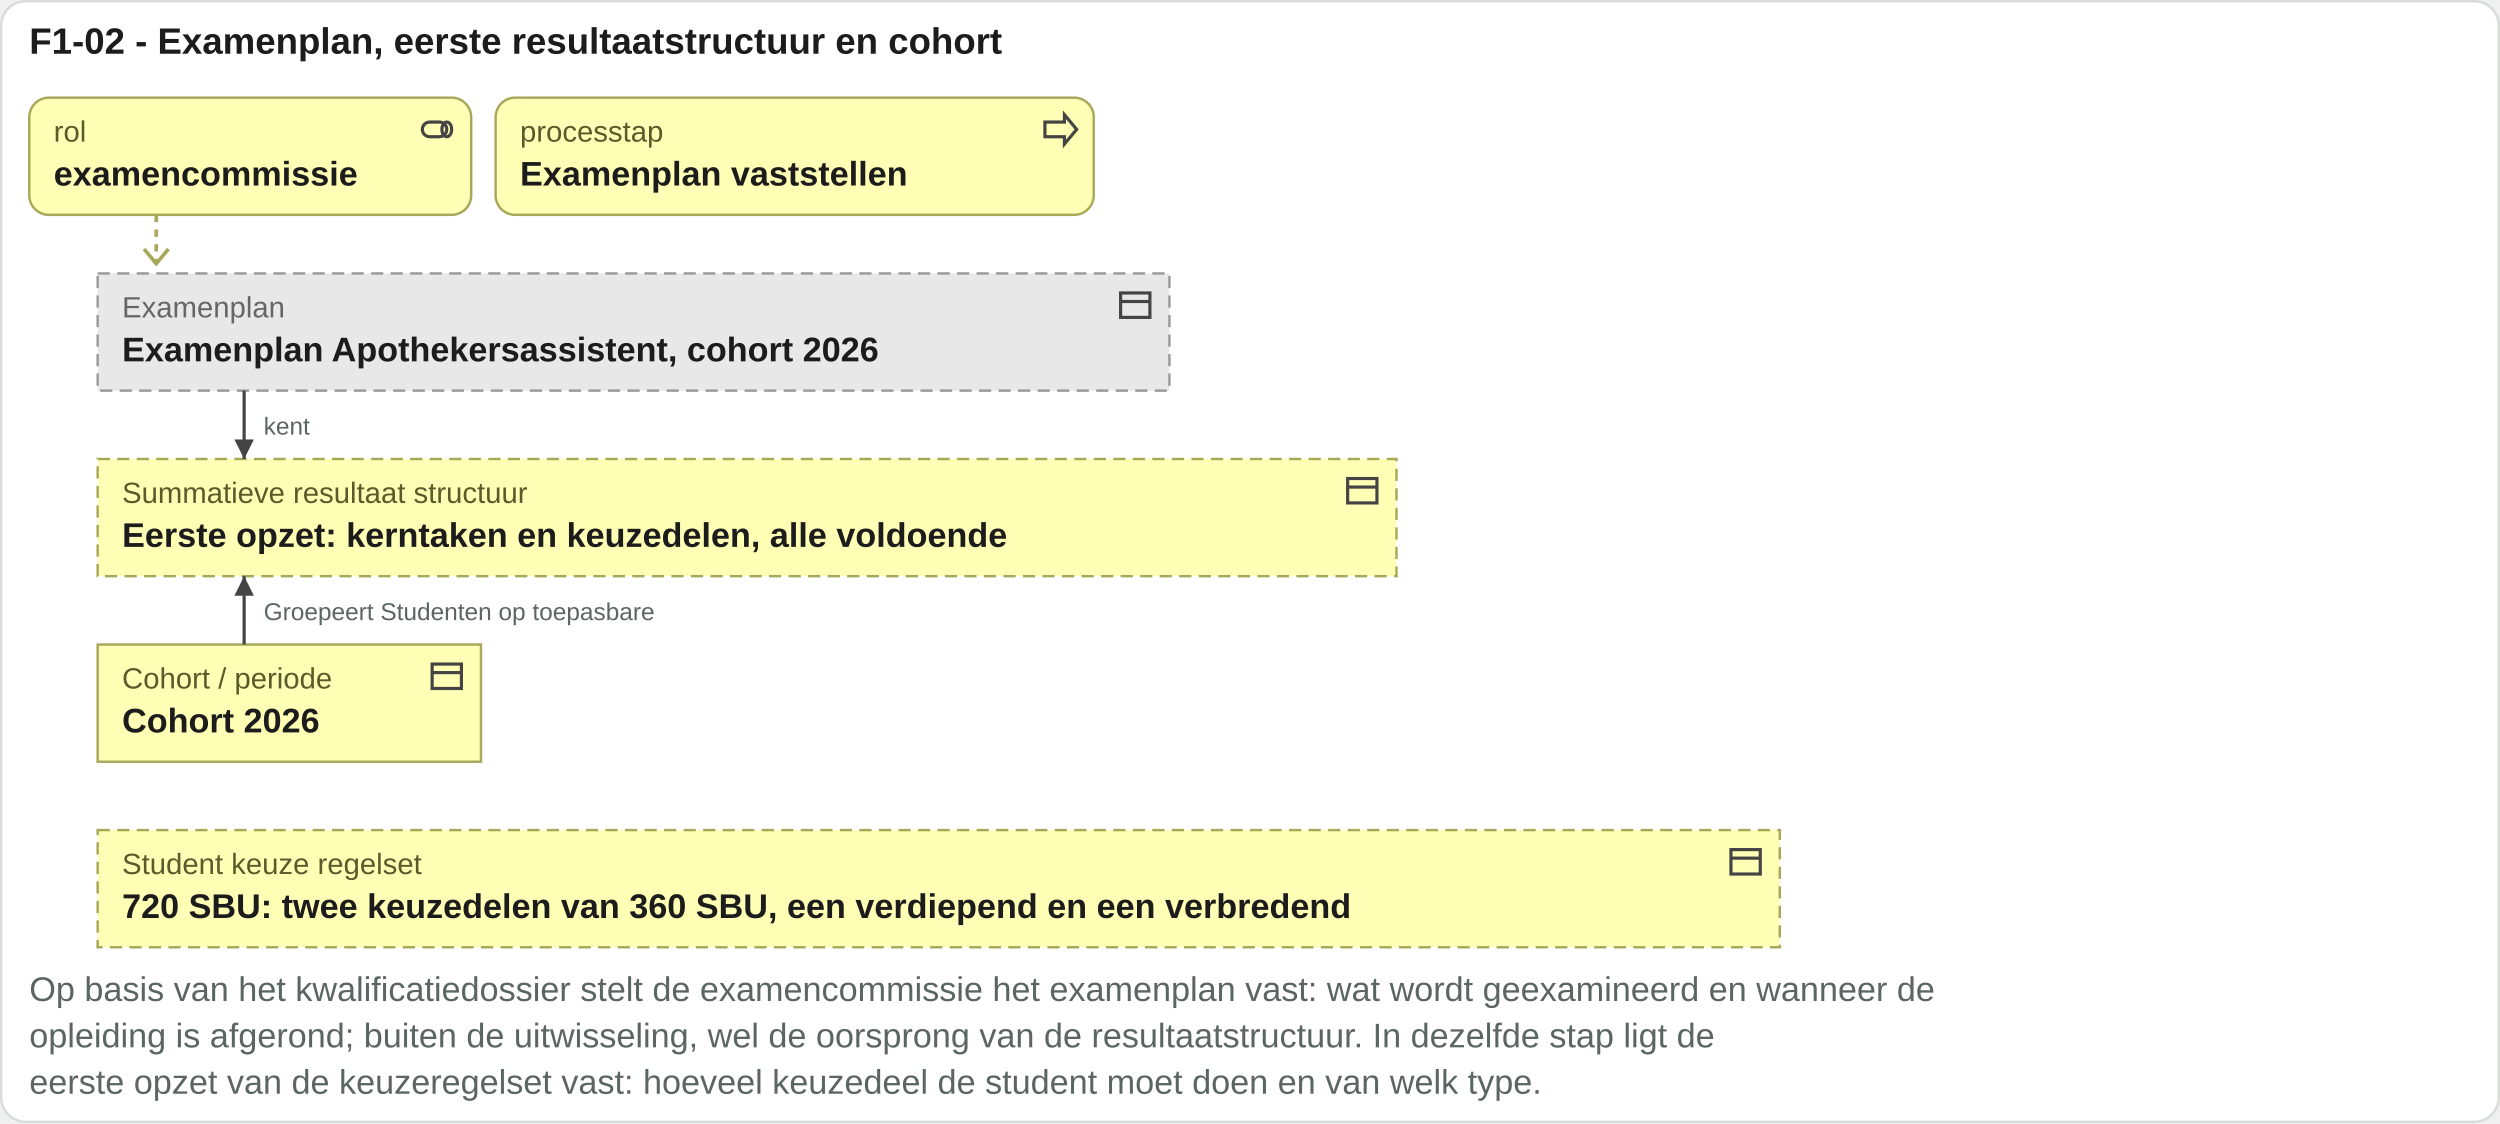
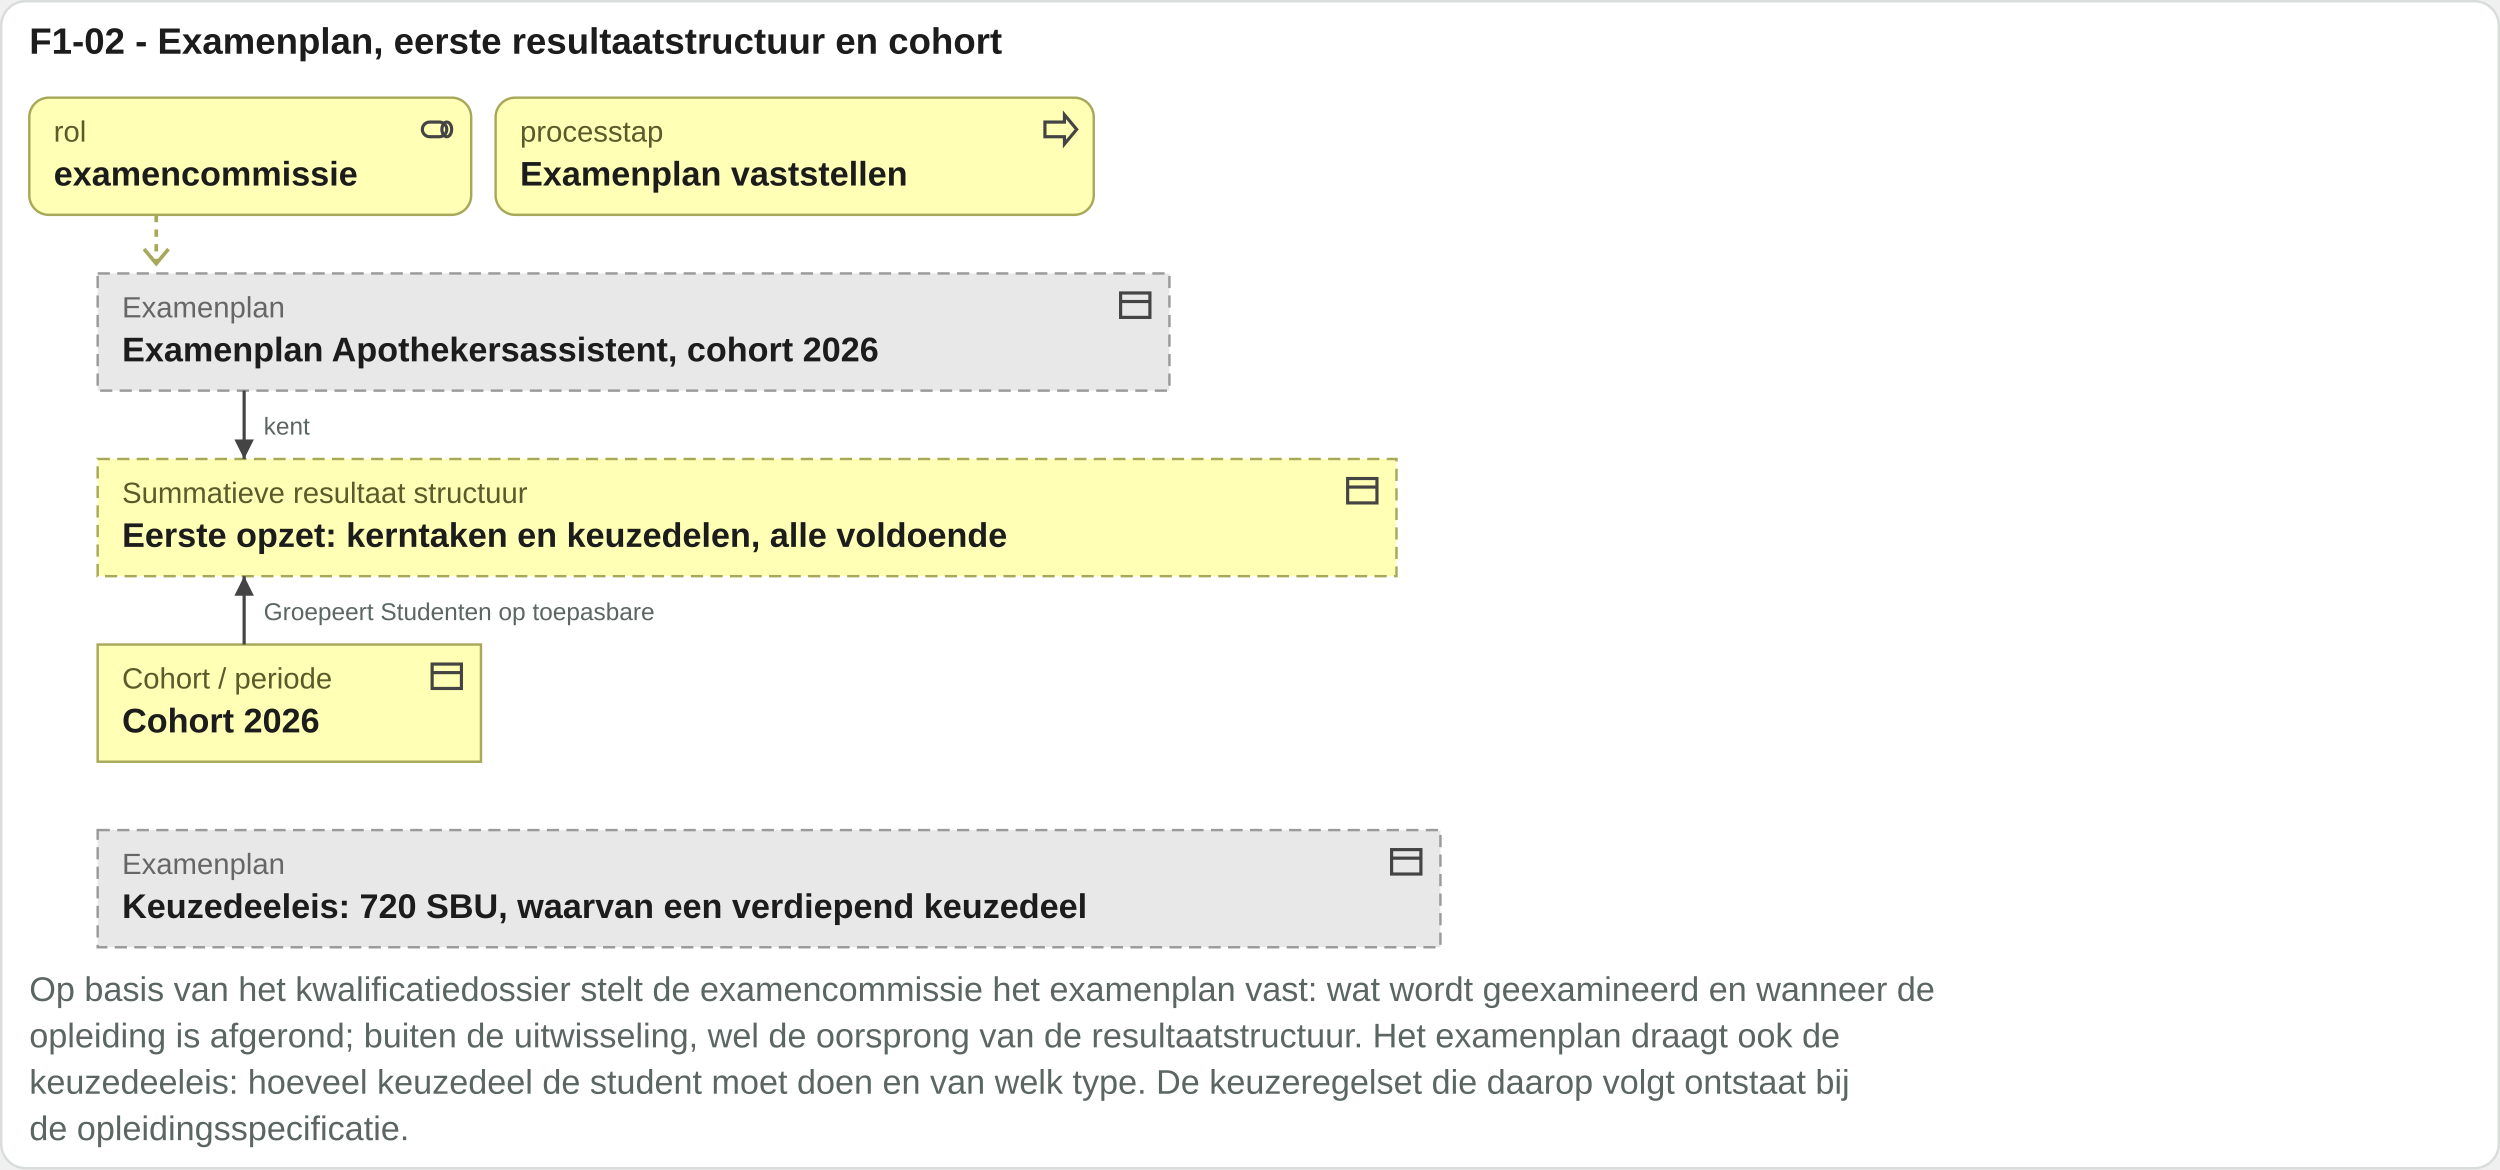
- <svg xmlns="http://www.w3.org/2000/svg" viewBox="0 0 1024 460" width="1024" height="460">
-   <rect x="0.5" y="0.5" width="1023" height="459" rx="10" fill="#ffffff" stroke="#d8ddda" />
+ <svg xmlns="http://www.w3.org/2000/svg" viewBox="0 0 1024 479" width="1024" height="479">
+   <rect x="0.5" y="0.5" width="1023" height="478" rx="10" fill="#ffffff" stroke="#d8ddda" />
  <text x="12" y="22" font-family="Arial, Helvetica, sans-serif" font-size="15" font-weight="bold" fill="#1c1c1c" text-anchor="start">F1-02 - Examenplan, eerste resultaatstructuur en cohort</text>
  <rect x="12" y="40" width="181" height="48" rx="8" fill="#ffffb5" stroke="#a8a85a" />
  <g transform="translate(171,45)" fill="none" stroke="#444" stroke-width="1.3">
    <rect x="2" y="5" width="10" height="6" rx="3" />
    <ellipse cx="12" cy="8" rx="2" ry="3" />
  </g>
  <text x="22" y="58" font-family="Arial, Helvetica, sans-serif" font-size="12" fill="#5a5a2a" text-anchor="start">rol</text>
  <text x="22" y="76" font-family="Arial, Helvetica, sans-serif" font-size="14" font-weight="bold" fill="#1c1c1c" text-anchor="start">examencommissie</text>
  <rect x="203" y="40" width="245" height="48" rx="8" fill="#ffffb5" stroke="#a8a85a" />
  <g transform="translate(426,45)" fill="none" stroke="#444" stroke-width="1.3">
    <path d="M2 5h8V2l5 6-5 6v-3H2z" />
  </g>
  <text x="213" y="58" font-family="Arial, Helvetica, sans-serif" font-size="12" fill="#5a5a2a" text-anchor="start">processtap</text>
  <text x="213" y="76" font-family="Arial, Helvetica, sans-serif" font-size="14" font-weight="bold" fill="#1c1c1c" text-anchor="start">Examenplan vaststellen</text>
  <path d="M64 88 V108" stroke="#a8a85a" stroke-width="1.5" stroke-dasharray="3 3" />
  <path d="M59 102 l5 6 5 -6" fill="none" stroke="#a8a85a" stroke-width="1.5" />
  <rect x="40" y="112" width="439" height="48" rx="0" fill="#e8e8e8" stroke="#9a9a9a" stroke-dasharray="5 3" />
  <g transform="translate(457,117)" fill="none" stroke="#444" stroke-width="1.3">
    <rect x="2" y="3" width="12" height="10" />
    <path d="M2 6.5h12" />
  </g>
  <text x="50" y="130" font-family="Arial, Helvetica, sans-serif" font-size="12" fill="#666666" text-anchor="start">Examenplan</text>
  <text x="50" y="148" font-family="Arial, Helvetica, sans-serif" font-size="14" font-weight="bold" fill="#1c1c1c" text-anchor="start">Examenplan Apothekersassistent, cohort 2026</text>
  <rect x="40" y="188" width="532" height="48" rx="0" fill="#ffffb5" stroke="#a8a85a" stroke-dasharray="5 3" />
  <g transform="translate(550,193)" fill="none" stroke="#444" stroke-width="1.3">
    <rect x="2" y="3" width="12" height="10" />
    <path d="M2 6.5h12" />
  </g>
  <text x="50" y="206" font-family="Arial, Helvetica, sans-serif" font-size="12" fill="#5a5a2a" text-anchor="start">Summatieve resultaat structuur</text>
  <text x="50" y="224" font-family="Arial, Helvetica, sans-serif" font-size="14" font-weight="bold" fill="#1c1c1c" text-anchor="start">Eerste opzet: kerntaken en keuzedelen, alle voldoende</text>
  <rect x="40" y="264" width="157" height="48" rx="0" fill="#ffffb5" stroke="#a8a85a" />
  <g transform="translate(175,269)" fill="none" stroke="#444" stroke-width="1.3">
    <rect x="2" y="3" width="12" height="10" />
    <path d="M2 6.5h12" />
  </g>
  <text x="50" y="282" font-family="Arial, Helvetica, sans-serif" font-size="12" fill="#5a5a2a" text-anchor="start">Cohort / periode</text>
  <text x="50" y="300" font-family="Arial, Helvetica, sans-serif" font-size="14" font-weight="bold" fill="#1c1c1c" text-anchor="start">Cohort 2026</text>
-   <rect x="40" y="340" width="689" height="48" rx="0" fill="#ffffb5" stroke="#a8a85a" stroke-dasharray="5 3" />
-   <g transform="translate(707,345)" fill="none" stroke="#444" stroke-width="1.3">
+   <rect x="40" y="340" width="550" height="48" rx="0" fill="#e8e8e8" stroke="#9a9a9a" stroke-dasharray="5 3" />
+   <g transform="translate(568,345)" fill="none" stroke="#444" stroke-width="1.3">
    <rect x="2" y="3" width="12" height="10" />
    <path d="M2 6.5h12" />
  </g>
-   <text x="50" y="358" font-family="Arial, Helvetica, sans-serif" font-size="12" fill="#5a5a2a" text-anchor="start">Student keuze regelset</text>
-   <text x="50" y="376" font-family="Arial, Helvetica, sans-serif" font-size="14" font-weight="bold" fill="#1c1c1c" text-anchor="start">720 SBU: twee keuzedelen van 360 SBU, een verdiepend en een verbredend</text>
+   <text x="50" y="358" font-family="Arial, Helvetica, sans-serif" font-size="12" fill="#666666" text-anchor="start">Examenplan</text>
+   <text x="50" y="376" font-family="Arial, Helvetica, sans-serif" font-size="14" font-weight="bold" fill="#1c1c1c" text-anchor="start">Keuzedeeleis: 720 SBU, waarvan een verdiepend keuzedeel</text>
  <path d="M100 160V188" stroke="#444" stroke-width="1.3" fill="none" />
  <path d="M100 188l-4 -8h8z" fill="#444" />
  <text x="108" y="178" font-family="Arial, Helvetica, sans-serif" font-size="10" fill="#5b6663" text-anchor="start">kent</text>
  <path d="M100 236V264" stroke="#444" stroke-width="1.3" fill="none" />
  <path d="M100 236l-4 8h8z" fill="#444" />
  <text x="108" y="254" font-family="Arial, Helvetica, sans-serif" font-size="10" fill="#5b6663" text-anchor="start">Groepeert Studenten op toepasbare</text>
  <text x="12" y="410" font-family="Arial, Helvetica, sans-serif" font-size="14" fill="#5b6663" text-anchor="start">Op basis van het kwalificatiedossier stelt de examencommissie het examenplan vast: wat wordt geexamineerd en wanneer de</text>
-   <text x="12" y="429" font-family="Arial, Helvetica, sans-serif" font-size="14" fill="#5b6663" text-anchor="start">opleiding is afgerond; buiten de uitwisseling, wel de oorsprong van de resultaatstructuur. In dezelfde stap ligt de</text>
-   <text x="12" y="448" font-family="Arial, Helvetica, sans-serif" font-size="14" fill="#5b6663" text-anchor="start">eerste opzet van de keuzeregelset vast: hoeveel keuzedeel de student moet doen en van welk type.</text>
+   <text x="12" y="429" font-family="Arial, Helvetica, sans-serif" font-size="14" fill="#5b6663" text-anchor="start">opleiding is afgerond; buiten de uitwisseling, wel de oorsprong van de resultaatstructuur. Het examenplan draagt ook de</text>
+   <text x="12" y="448" font-family="Arial, Helvetica, sans-serif" font-size="14" fill="#5b6663" text-anchor="start">keuzedeeleis: hoeveel keuzedeel de student moet doen en van welk type. De keuzeregelset die daarop volgt ontstaat bij</text>
+   <text x="12" y="467" font-family="Arial, Helvetica, sans-serif" font-size="14" fill="#5b6663" text-anchor="start">de opleidingsspecificatie.</text>
</svg>
